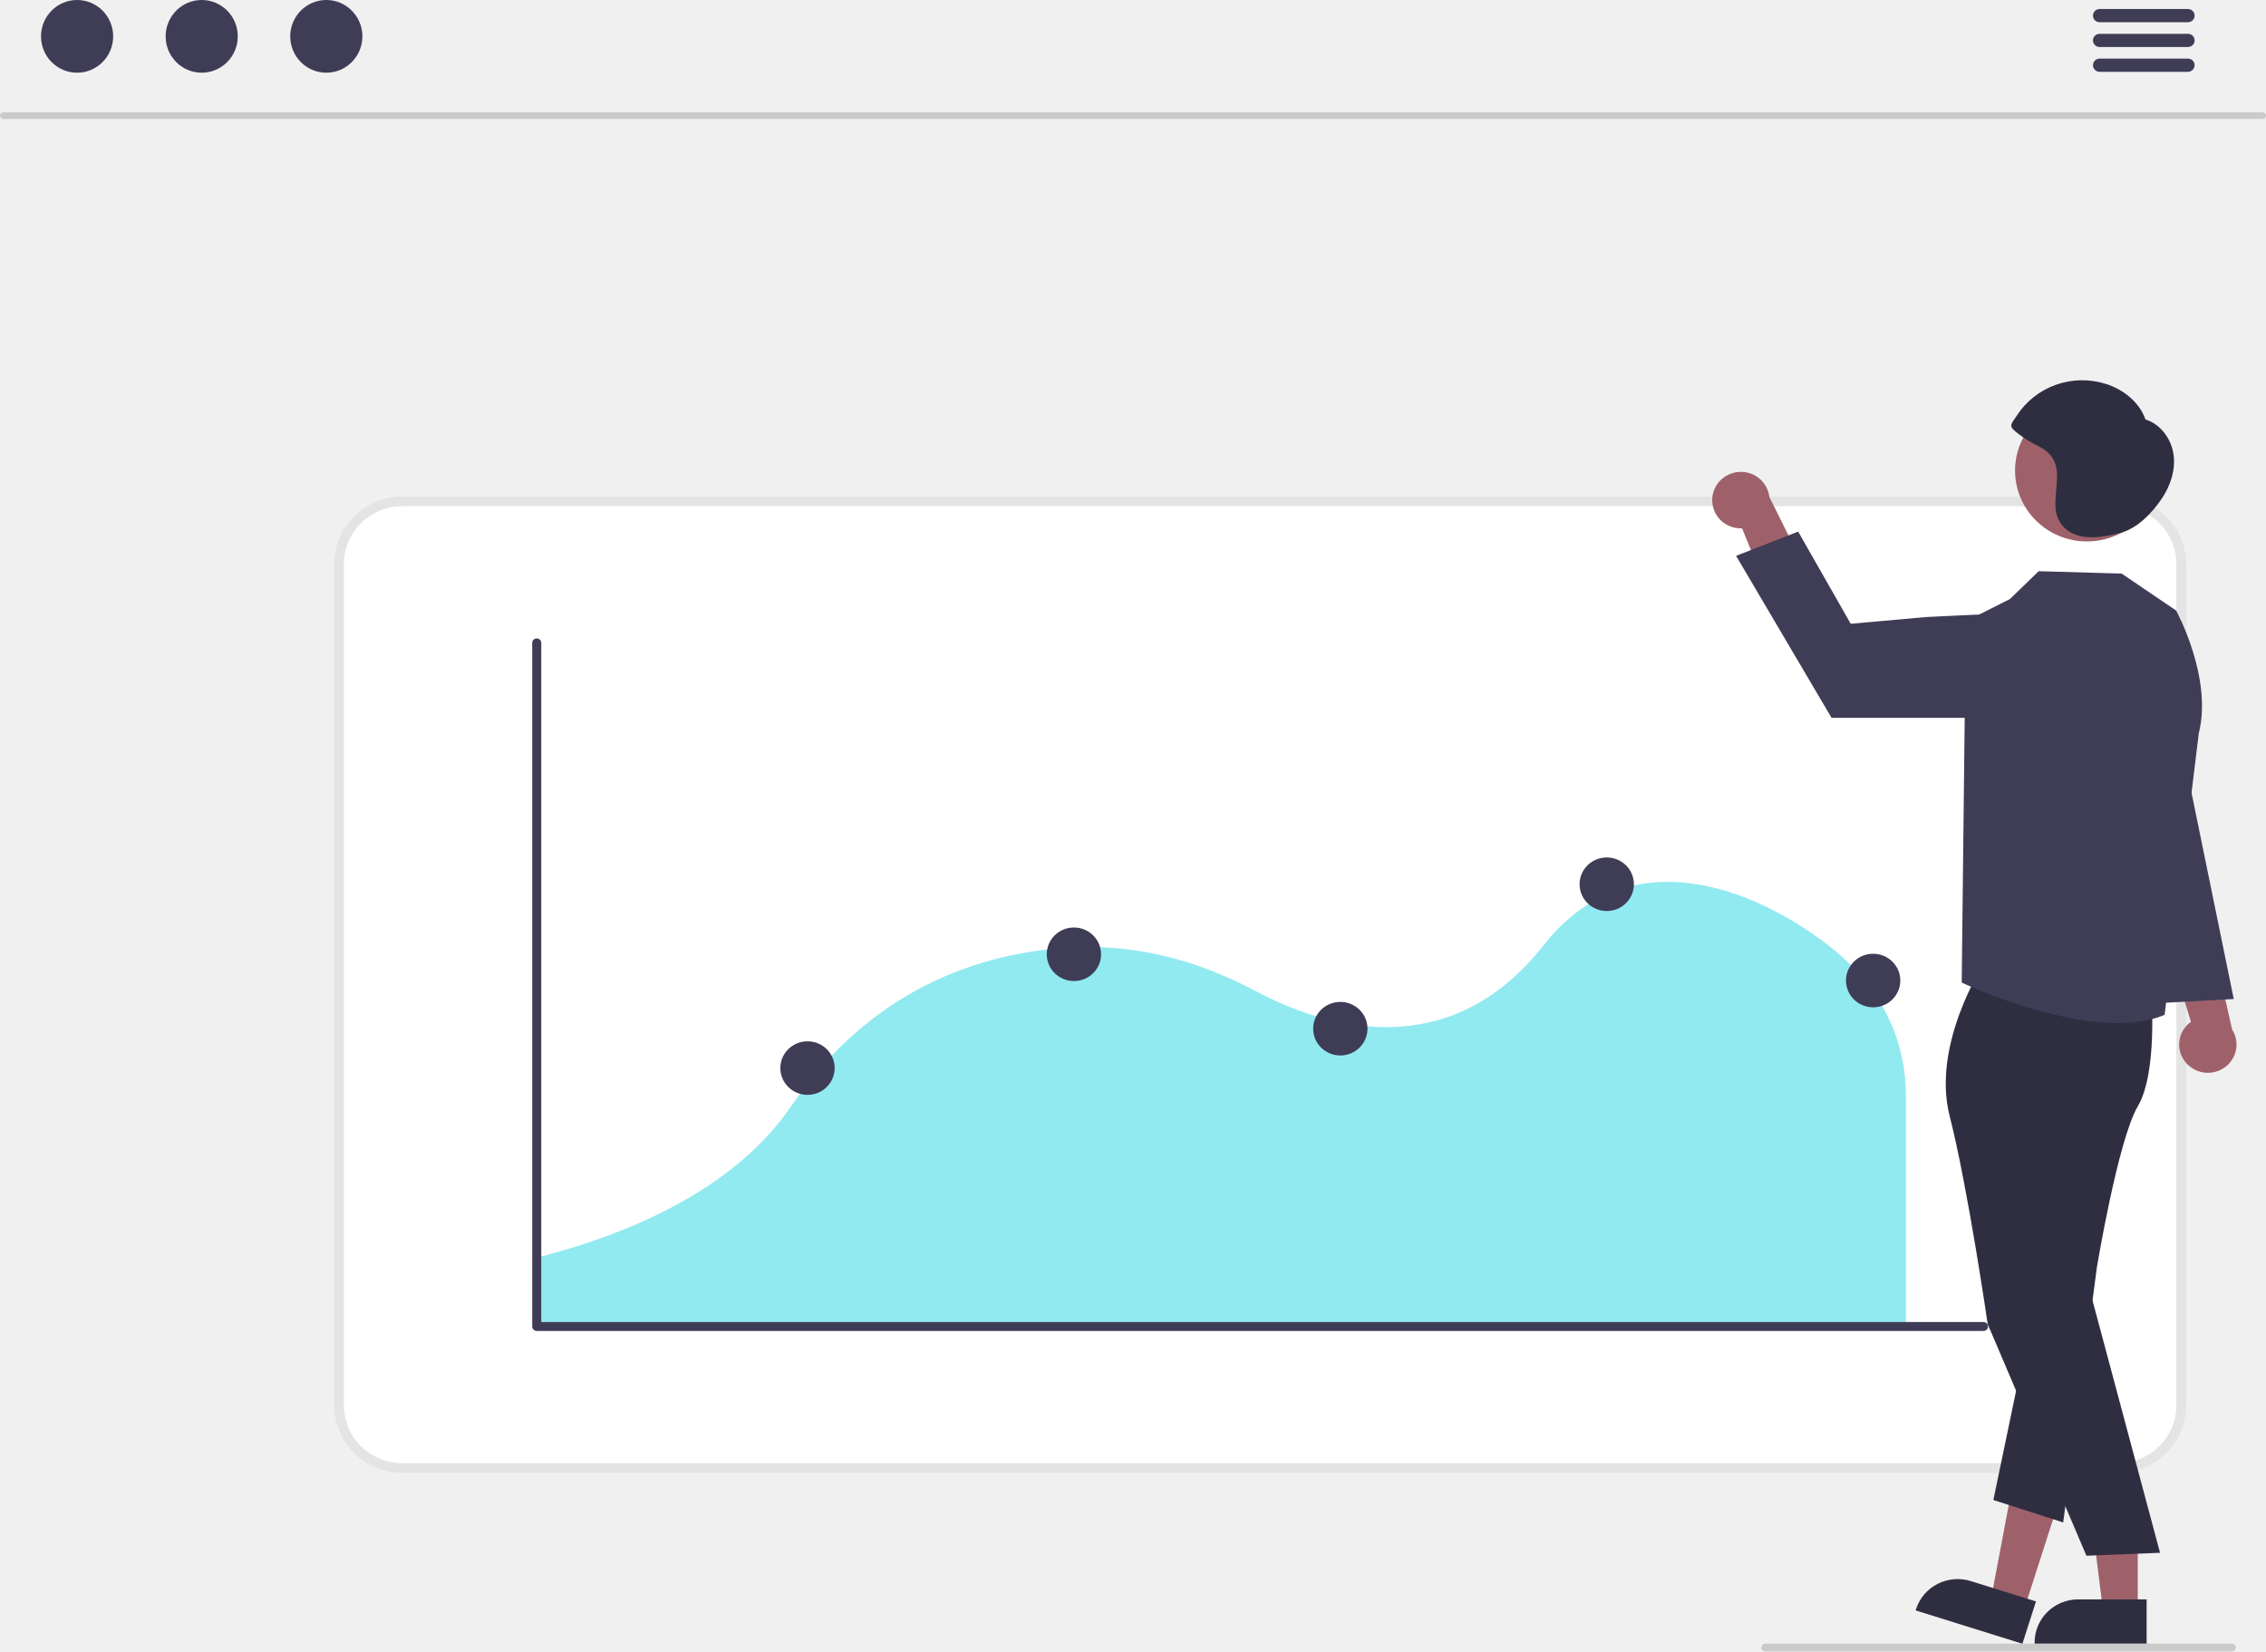
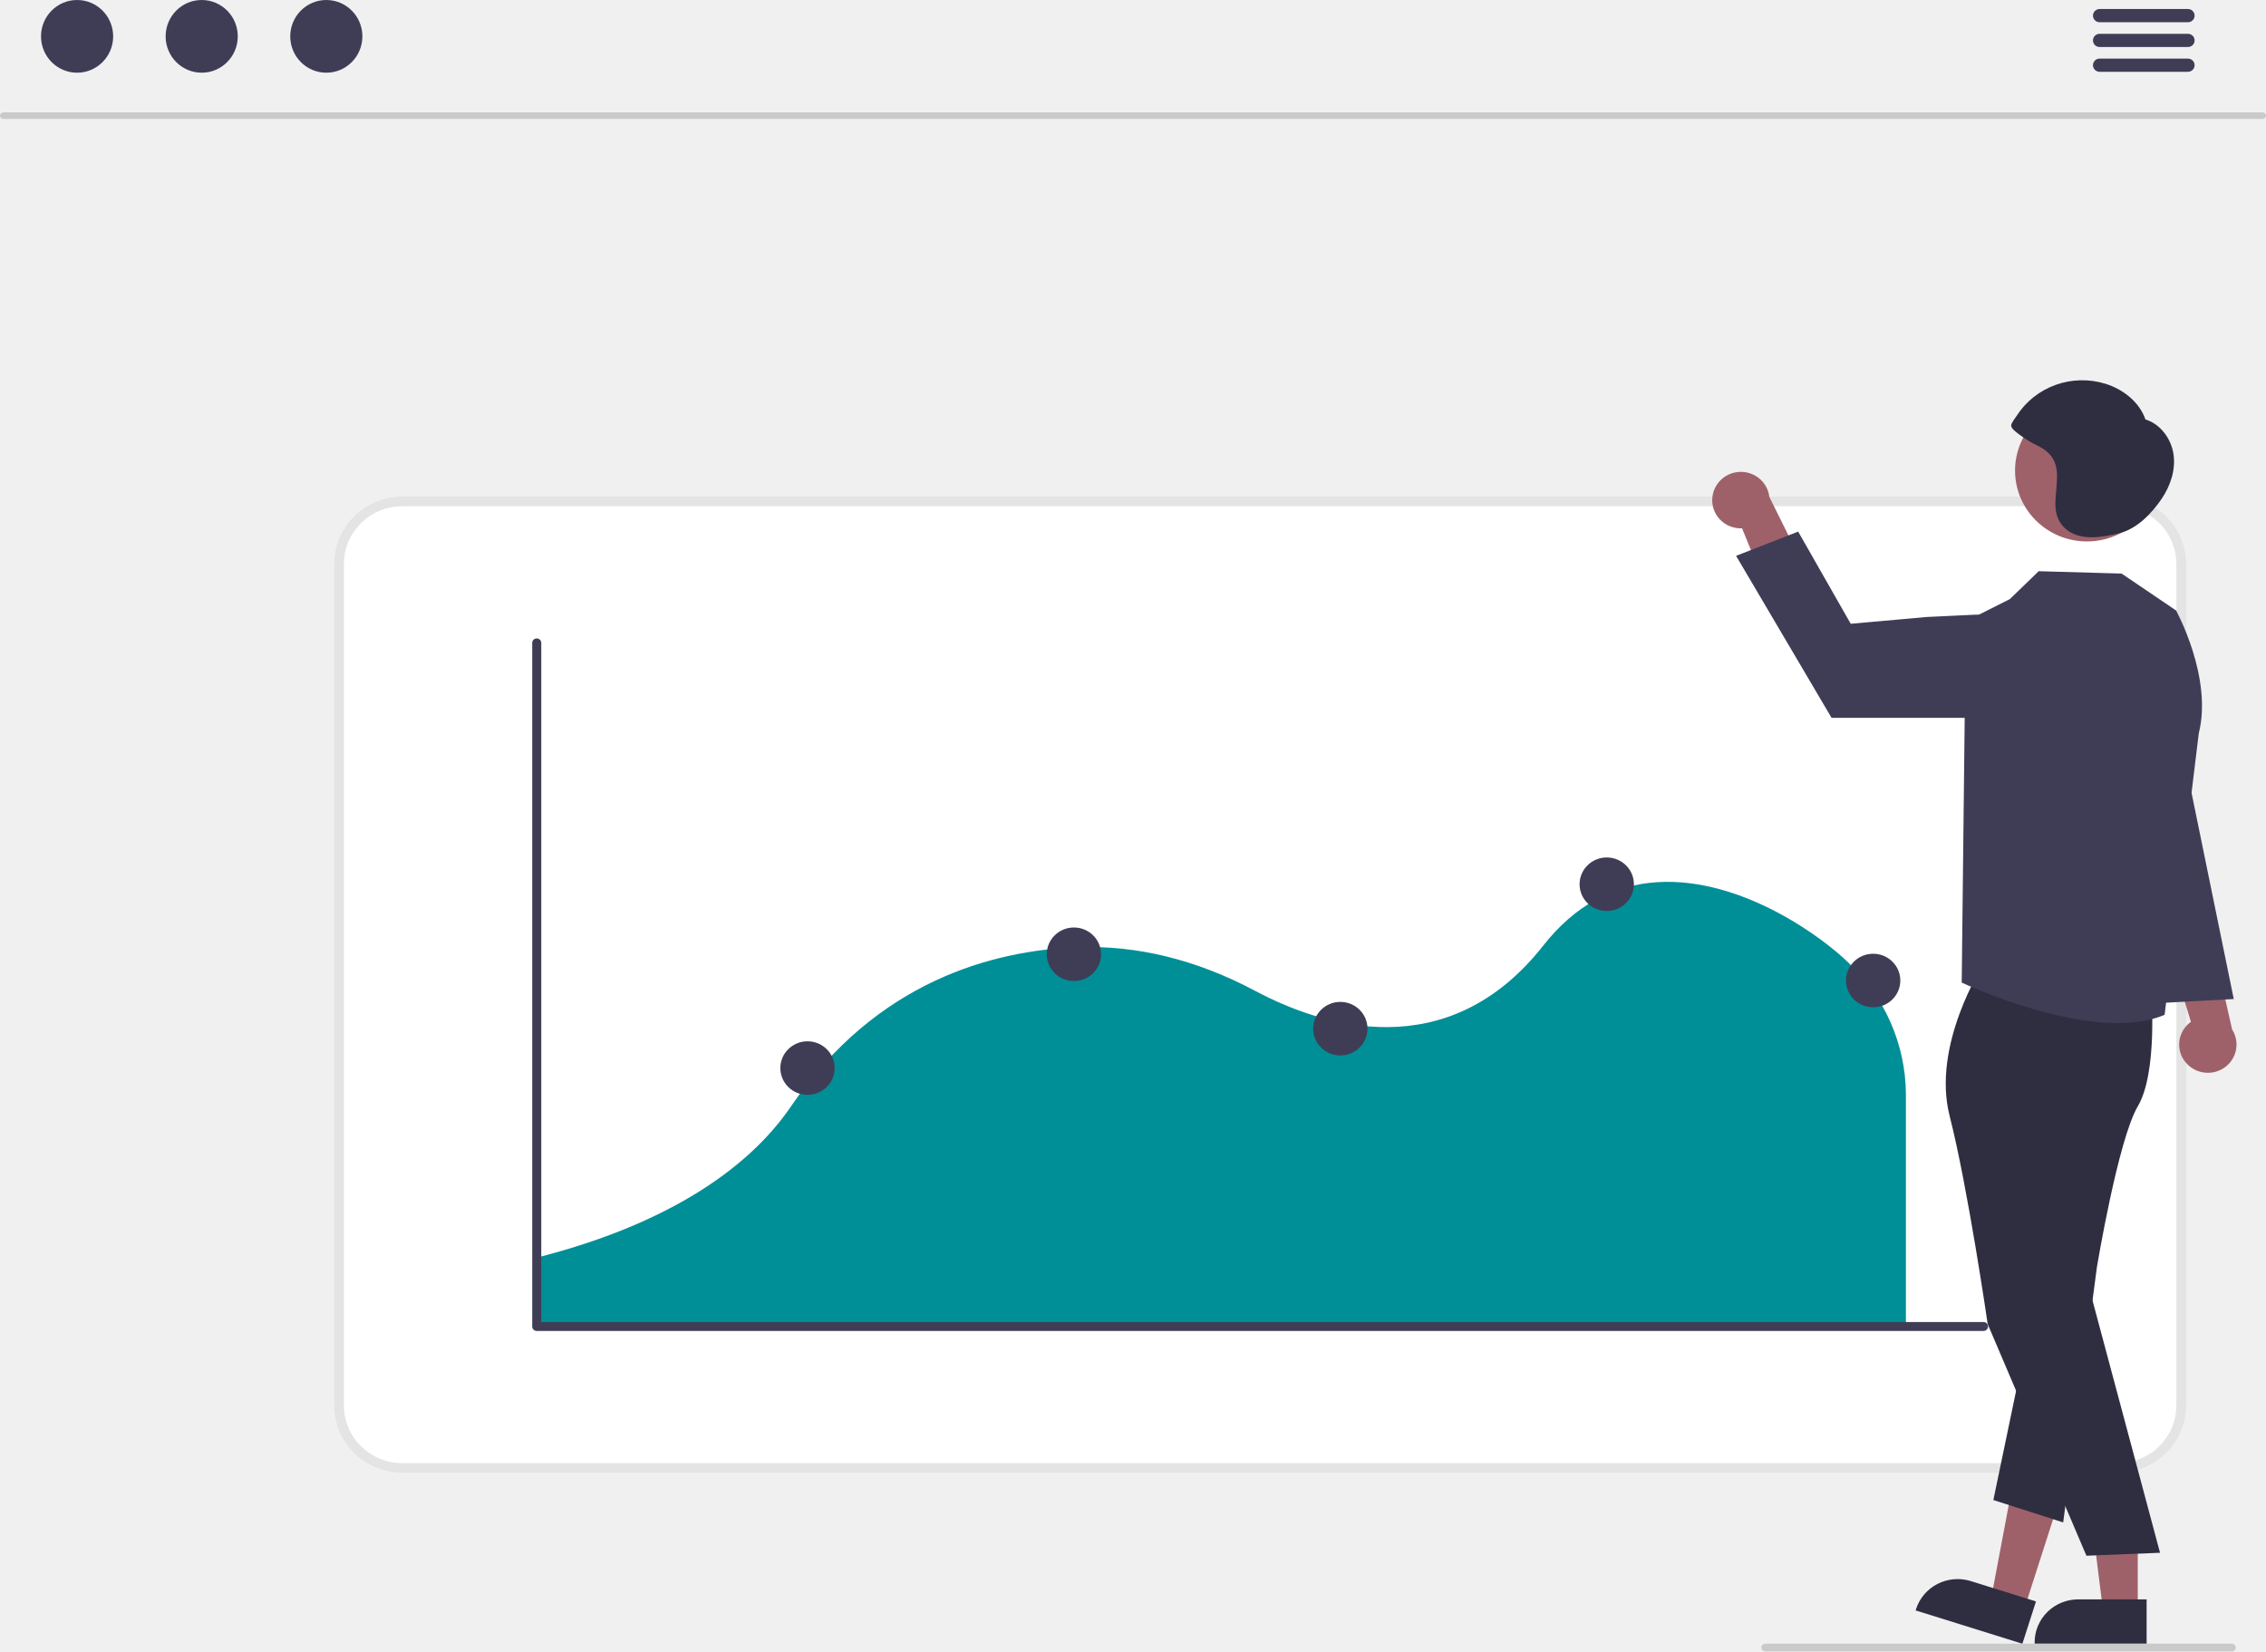
<svg xmlns="http://www.w3.org/2000/svg" width="487" height="355" viewBox="0 0 487 355" fill="none">
  <path d="M413.484 355H392.892C392.586 354.454 392.303 353.894 392.04 353.328C389.67 348.325 388.669 342.742 387.711 337.27L386.157 328.384C391.125 331.946 396.089 335.505 401.052 339.061C402.67 340.223 404.323 341.433 405.877 342.742C409.148 345.477 411.973 348.64 413.079 352.656C413.136 352.88 413.193 353.104 413.236 353.328C413.353 353.88 413.436 354.438 413.484 355Z" fill="#F0F0F0" />
  <path d="M416.372 353.328C416.373 353.363 416.371 353.398 416.365 353.433C416.296 353.967 416.168 354.493 415.982 355H406.736C406.445 354.463 406.198 353.904 405.998 353.328C405.717 352.559 405.515 351.764 405.395 350.956C405.087 348.21 405.25 345.434 405.877 342.742C406.054 341.867 406.246 340.985 406.438 340.118L407.53 335.164L413.001 343.833C414.832 346.737 416.734 349.934 416.372 353.328Z" fill="#F0F0F0" />
  <path d="M486.295 25.575H0.705C0.516 25.571 0.337 25.494 0.206 25.361C0.074 25.229 9.91821e-05 25.05 9.91821e-05 24.865C9.91821e-05 24.679 0.074 24.5 0.206 24.368C0.337 24.235 0.516 24.158 0.705 24.154H486.295C486.483 24.158 486.663 24.235 486.794 24.368C486.926 24.5 487 24.679 487 24.865C487 25.05 486.926 25.229 486.794 25.361C486.663 25.494 486.483 25.571 486.295 25.575Z" fill="#CACACA" />
  <path d="M16.568 15.629C20.849 15.629 24.32 12.13 24.32 7.815C24.32 3.499 20.849 0 16.568 0C12.286 0 8.815 3.499 8.815 7.815C8.815 12.13 12.286 15.629 16.568 15.629Z" fill="#3F3D56" />
  <path d="M43.349 15.629C47.631 15.629 51.102 12.13 51.102 7.815C51.102 3.499 47.631 0 43.349 0C39.068 0 35.597 3.499 35.597 7.815C35.597 12.13 39.068 15.629 43.349 15.629Z" fill="#3F3D56" />
  <path d="M70.131 15.629C74.412 15.629 77.883 12.13 77.883 7.815C77.883 3.499 74.412 0 70.131 0C65.849 0 62.378 3.499 62.378 7.815C62.378 12.13 65.849 15.629 70.131 15.629Z" fill="#3F3D56" />
  <path d="M470.249 4.78H451.22C450.843 4.772 450.485 4.618 450.222 4.353C449.958 4.087 449.811 3.731 449.811 3.359C449.811 2.988 449.958 2.631 450.222 2.365C450.485 2.1 450.843 1.946 451.22 1.938H470.249C470.626 1.946 470.984 2.1 471.248 2.365C471.511 2.631 471.659 2.988 471.659 3.359C471.659 3.731 471.511 4.087 471.248 4.353C470.984 4.618 470.626 4.772 470.249 4.78Z" fill="#3F3D56" />
  <path d="M470.249 10.108H451.22C450.843 10.1 450.485 9.947 450.222 9.681C449.958 9.415 449.811 9.059 449.811 8.687C449.811 8.316 449.958 7.959 450.222 7.693C450.485 7.428 450.843 7.275 451.22 7.266H470.249C470.626 7.275 470.984 7.428 471.248 7.693C471.511 7.959 471.659 8.316 471.659 8.687C471.659 9.059 471.511 9.415 471.248 9.681C470.984 9.947 470.626 10.1 470.249 10.108Z" fill="#3F3D56" />
  <path d="M470.249 15.436H451.22C450.843 15.428 450.485 15.275 450.222 15.009C449.958 14.743 449.811 14.387 449.811 14.015C449.811 13.644 449.958 13.287 450.222 13.021C450.485 12.756 450.843 12.603 451.22 12.595H470.249C470.626 12.603 470.984 12.756 471.248 13.021C471.511 13.287 471.659 13.644 471.659 14.015C471.659 14.387 471.511 14.743 471.248 15.009C470.984 15.275 470.626 15.428 470.249 15.436Z" fill="#3F3D56" />
  <path d="M414.7 267.26H46.005C42.109 267.256 38.374 265.728 35.62 263.012C32.866 260.296 31.316 256.614 31.312 252.773V71.844C31.316 68.003 32.866 64.32 35.62 61.604C38.375 58.889 42.109 57.361 46.005 57.356H414.7C418.596 57.361 422.33 58.889 425.085 61.604C427.839 64.32 429.388 68.003 429.393 71.844V252.773C429.389 256.614 427.839 260.296 425.085 263.012C422.33 265.728 418.596 267.256 414.7 267.26Z" fill="#F0F0F0" />
  <path d="M455.171 316.626H86.476C82.58 316.621 78.846 315.093 76.091 312.377C73.337 309.661 71.787 305.979 71.783 302.138V121.209C71.787 117.368 73.337 113.686 76.091 110.97C78.846 108.254 82.58 106.726 86.476 106.722H455.171C459.067 106.726 462.801 108.254 465.556 110.97C468.31 113.686 469.86 117.368 469.864 121.209V302.138C469.86 305.979 468.31 309.661 465.556 312.377C462.801 315.093 459.067 316.621 455.171 316.626Z" fill="white" />
  <path d="M455.171 316.626H86.476C82.58 316.621 78.846 315.093 76.091 312.377C73.337 309.661 71.787 305.979 71.783 302.138V121.209C71.787 117.368 73.337 113.686 76.091 110.97C78.846 108.254 82.58 106.726 86.476 106.722H455.171C459.067 106.726 462.801 108.254 465.556 110.97C468.31 113.686 469.86 117.368 469.864 121.209V302.138C469.86 305.979 468.31 309.661 465.556 312.377C462.801 315.093 459.067 316.621 455.171 316.626ZM86.476 108.821C83.145 108.825 79.951 110.131 77.596 112.453C75.24 114.776 73.916 117.925 73.912 121.209V302.138C73.915 305.422 75.24 308.571 77.596 310.894C79.951 313.216 83.145 314.523 86.476 314.526H455.171C458.502 314.523 461.696 313.216 464.051 310.894C466.407 308.571 467.732 305.422 467.735 302.138V121.209C467.732 117.925 466.407 114.776 464.051 112.453C461.696 110.131 458.502 108.825 455.171 108.821H86.476Z" fill="#E4E4E4" />
-   <path d="M114.789 284.949H409.61V235.123C409.565 229.87 408.457 224.677 406.349 219.852C404.242 215.026 401.178 210.664 397.338 207.022L397.258 206.945C391.992 201.735 374.394 188.513 356.187 189.634C346.569 190.225 338.334 194.795 331.712 203.219C311.101 229.45 284.026 220.595 269.721 212.983C257.115 206.273 244.24 203.123 231.453 203.625C213.544 204.315 188.338 210.82 169.954 237.891C162.933 248.222 147.664 262.246 114.789 270.487L114.789 284.949Z" fill="#92EAF1" />
+   <path d="M114.789 284.949H409.61V235.123C409.565 229.87 408.457 224.677 406.349 219.852C404.242 215.026 401.178 210.664 397.338 207.022L397.258 206.945C391.992 201.735 374.394 188.513 356.187 189.634C346.569 190.225 338.334 194.795 331.712 203.219C311.101 229.45 284.026 220.595 269.721 212.983C257.115 206.273 244.24 203.123 231.453 203.625C213.544 204.315 188.338 210.82 169.954 237.891C162.933 248.222 147.664 262.246 114.789 270.487L114.789 284.949Z" fill="#008f97" />
  <path d="M426.291 286.108H115.356C115.098 286.108 114.851 286.007 114.668 285.827C114.486 285.647 114.383 285.403 114.383 285.148V138.199C114.383 137.945 114.486 137.7 114.668 137.521C114.85 137.341 115.098 137.24 115.356 137.24C115.614 137.24 115.862 137.341 116.044 137.521C116.227 137.7 116.329 137.945 116.329 138.199V284.189H426.291C426.549 284.189 426.797 284.29 426.979 284.47C427.162 284.65 427.264 284.894 427.264 285.148C427.264 285.403 427.162 285.647 426.979 285.827C426.797 286.007 426.549 286.108 426.291 286.108Z" fill="#3F3D56" />
  <path d="M230.803 210.891C234.027 210.891 236.641 208.313 236.641 205.134C236.641 201.955 234.027 199.377 230.803 199.377C227.578 199.377 224.964 201.955 224.964 205.134C224.964 208.313 227.578 210.891 230.803 210.891Z" fill="#3F3D56" />
  <path d="M345.315 195.836C348.539 195.836 351.153 193.258 351.153 190.079C351.153 186.9 348.539 184.322 345.315 184.322C342.09 184.322 339.476 186.9 339.476 190.079C339.476 193.258 342.09 195.836 345.315 195.836Z" fill="#3F3D56" />
  <path d="M288.059 226.887C291.283 226.887 293.897 224.309 293.897 221.13C293.897 217.95 291.283 215.373 288.059 215.373C284.834 215.373 282.22 217.95 282.22 221.13C282.22 224.309 284.834 226.887 288.059 226.887Z" fill="#3F3D56" />
  <path d="M173.547 235.355C176.771 235.355 179.385 232.778 179.385 229.598C179.385 226.419 176.771 223.841 173.547 223.841C170.322 223.841 167.708 226.419 167.708 229.598C167.708 232.778 170.322 235.355 173.547 235.355Z" fill="#3F3D56" />
  <path d="M402.571 216.536C405.795 216.536 408.409 213.959 408.409 210.78C408.409 207.6 405.795 205.023 402.571 205.023C399.346 205.023 396.732 207.6 396.732 210.78C396.732 213.959 399.346 216.536 402.571 216.536Z" fill="#3F3D56" />
  <path d="M470.209 228.888C469.564 228.276 469.064 227.531 468.742 226.708C468.421 225.884 468.287 225.001 468.349 224.12C468.411 223.24 468.669 222.383 469.103 221.612C469.537 220.84 470.138 220.171 470.862 219.653L464.568 199.116L475.404 202.299L479.72 221.313C480.522 222.571 480.829 224.075 480.581 225.541C480.334 227.007 479.549 228.332 478.377 229.266C477.204 230.2 475.726 230.677 474.22 230.607C472.715 230.538 471.288 229.926 470.209 228.888Z" fill="#9E616A" />
  <path d="M368.032 106.763C367.917 107.638 367.998 108.528 368.27 109.369C368.541 110.21 368.996 110.982 369.603 111.631C370.21 112.279 370.954 112.789 371.782 113.124C372.61 113.459 373.503 113.61 374.397 113.568L382.505 133.477L388.945 124.314L380.258 106.812C380.087 105.336 379.372 103.973 378.249 102.981C377.127 101.99 375.674 101.439 374.167 101.433C372.66 101.427 371.203 101.966 370.073 102.948C368.942 103.931 368.216 105.288 368.032 106.763Z" fill="#9E616A" />
  <path d="M459.441 346.21H451.976L448.425 317.819L459.442 317.819L459.441 346.21Z" fill="#9E616A" />
  <path d="M461.345 353.345L437.275 353.344V353.044C437.275 350.594 438.262 348.244 440.019 346.512C441.776 344.779 444.159 343.806 446.644 343.806H446.644L461.345 343.807L461.345 353.345Z" fill="#2F2E41" />
  <path d="M435.013 345.976L427.897 343.754L433.201 315.63L443.704 318.91L435.013 345.976Z" fill="#9E616A" />
  <path d="M434.645 353.345L411.698 346.181L411.789 345.895C412.539 343.559 414.2 341.613 416.405 340.484C418.61 339.356 421.18 339.137 423.549 339.876L423.549 339.876L437.565 344.251L434.645 353.345Z" fill="#2F2E41" />
  <path d="M426.172 207.452C426.172 207.452 415.097 224.6 419.01 239.905C422.924 255.21 427.186 284.629 427.186 284.629L448.407 334.427L464.226 333.79L448.517 275.077L449.138 235.821C449.138 235.821 460.057 217.059 457.93 211.219C455.804 205.379 426.172 207.452 426.172 207.452Z" fill="#2F2E41" />
  <path d="M462.357 213.583C462.357 213.583 463.72 230.595 459.457 237.799C455.195 245.004 450.654 272.425 450.654 272.425L443.41 327.268L428.404 322.453L441.2 261.009L451.257 212.676L462.357 213.583Z" fill="#2F2E41" />
  <path d="M467.677 131.232L455.97 123.297L438.154 122.787L431.949 128.784L422.481 133.552L421.604 211.219C421.604 211.219 449.957 224.619 465.211 218.151L472.548 157.649C475.593 145.641 467.677 131.232 467.677 131.232Z" fill="#3F3D56" />
  <path d="M424.859 154.307H393.63L373.113 119.484L386.454 114.273L397.752 134.09L414.105 132.631L424.316 132.144C425.952 132.066 427.586 132.342 429.103 132.951C430.62 133.561 431.984 134.49 433.099 135.674C434.213 136.857 435.052 138.267 435.557 139.803C436.062 141.34 436.22 142.967 436.02 144.57C435.683 147.256 434.363 149.727 432.307 151.52C430.252 153.313 427.603 154.304 424.859 154.307Z" fill="#3F3D56" />
  <path d="M448.514 116.391C457.046 116.391 463.962 109.571 463.962 101.159C463.962 92.747 457.046 85.927 448.514 85.927C439.983 85.927 433.067 92.747 433.067 101.159C433.067 109.571 439.983 116.391 448.514 116.391Z" fill="#9E616A" />
  <path d="M467.127 97.694C466.653 94.35 464.356 91.174 461.089 90.161C459.792 86.446 456.355 83.71 452.557 82.518C449.041 81.412 445.251 81.489 441.784 82.736C438.316 83.983 435.367 86.33 433.398 89.408C433.107 89.859 432.213 90.966 432.238 91.504C432.27 92.186 433.329 92.891 433.862 93.322C435.181 94.327 436.603 95.193 438.106 95.905C443.661 98.744 441.812 103.207 441.736 108.264C441.7 110.721 442.532 112.82 444.657 114.223C447.724 116.249 452.113 115.443 455.45 114.63C459.237 113.707 462.385 110.427 464.545 107.265C466.457 104.464 467.602 101.038 467.127 97.694Z" fill="#2F2E41" />
  <path d="M466.973 150.764L480.072 214.755L460.762 215.796L466.973 150.764Z" fill="#3F3D56" />
  <path d="M480.498 354.16C480.498 354.27 480.477 354.379 480.435 354.481C480.393 354.582 480.33 354.675 480.252 354.753C480.174 354.831 480.08 354.893 479.978 354.935C479.875 354.977 479.765 355 479.653 355H379.388C379.163 355 378.948 354.912 378.789 354.755C378.63 354.598 378.54 354.386 378.54 354.164C378.54 353.942 378.63 353.729 378.789 353.573C378.948 353.416 379.163 353.328 379.388 353.328H479.653C479.877 353.328 480.092 353.416 480.25 353.572C480.408 353.728 480.497 353.94 480.498 354.16Z" fill="#CACACA" />
</svg>
